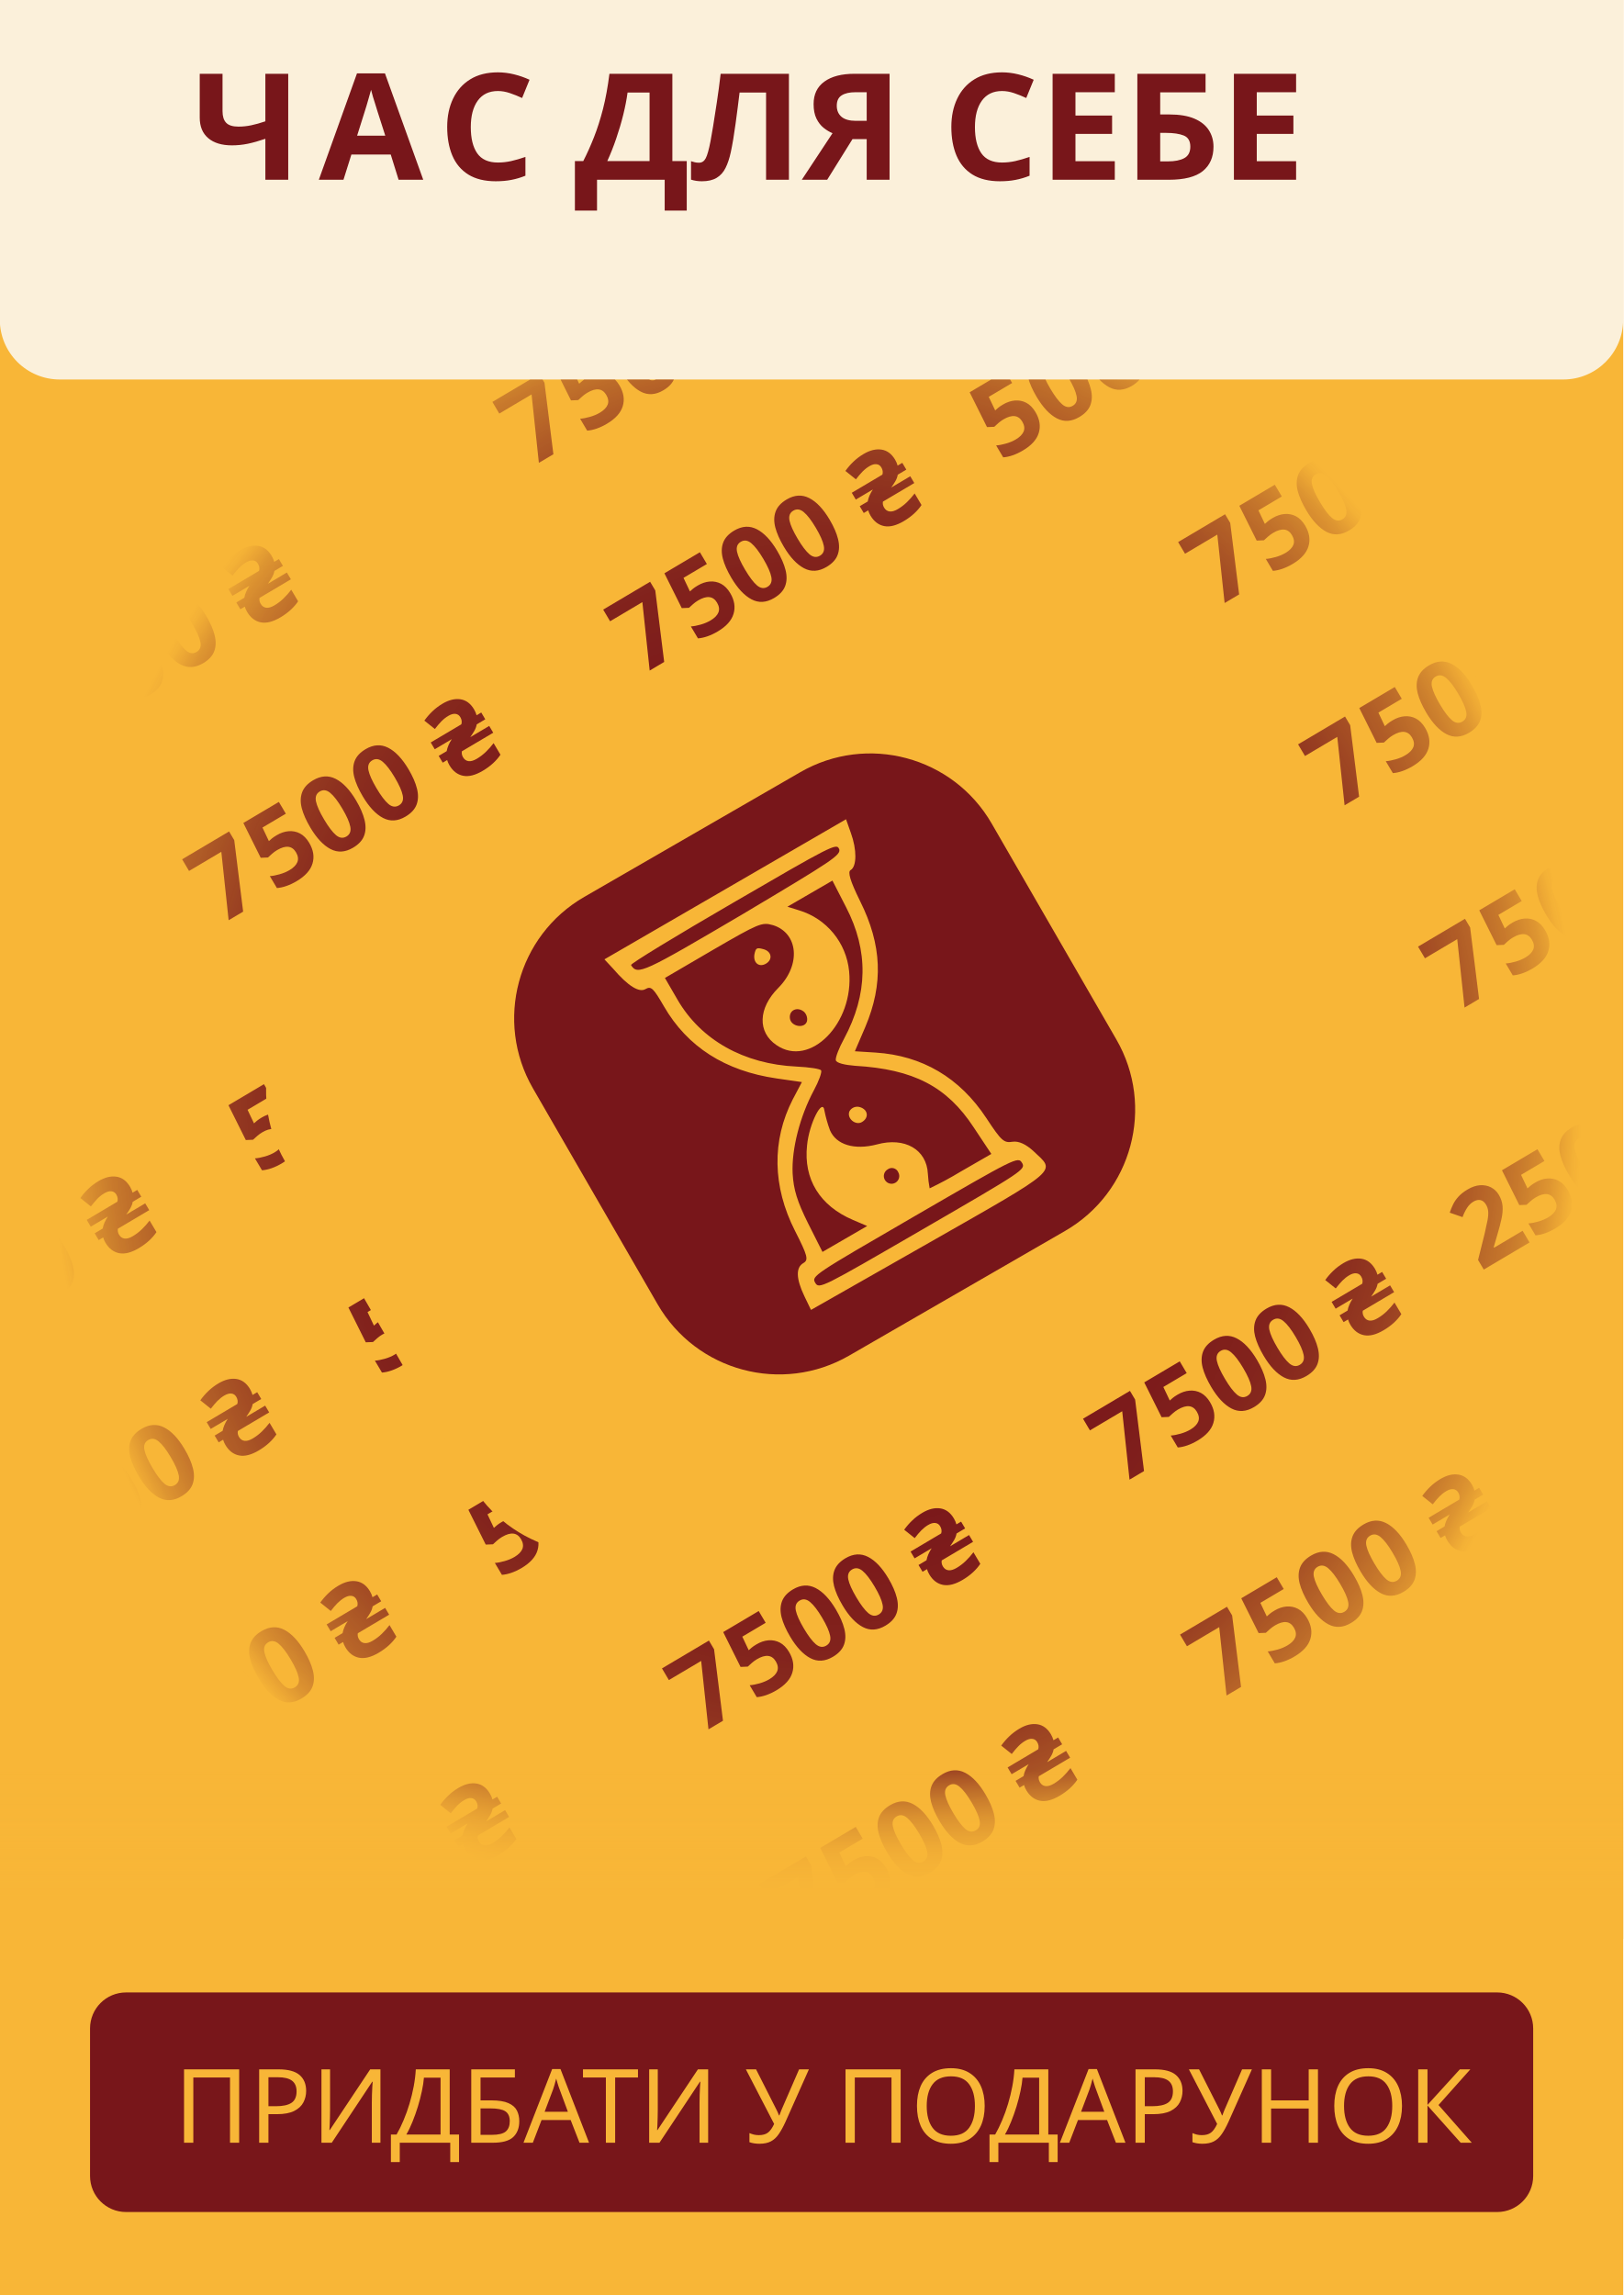
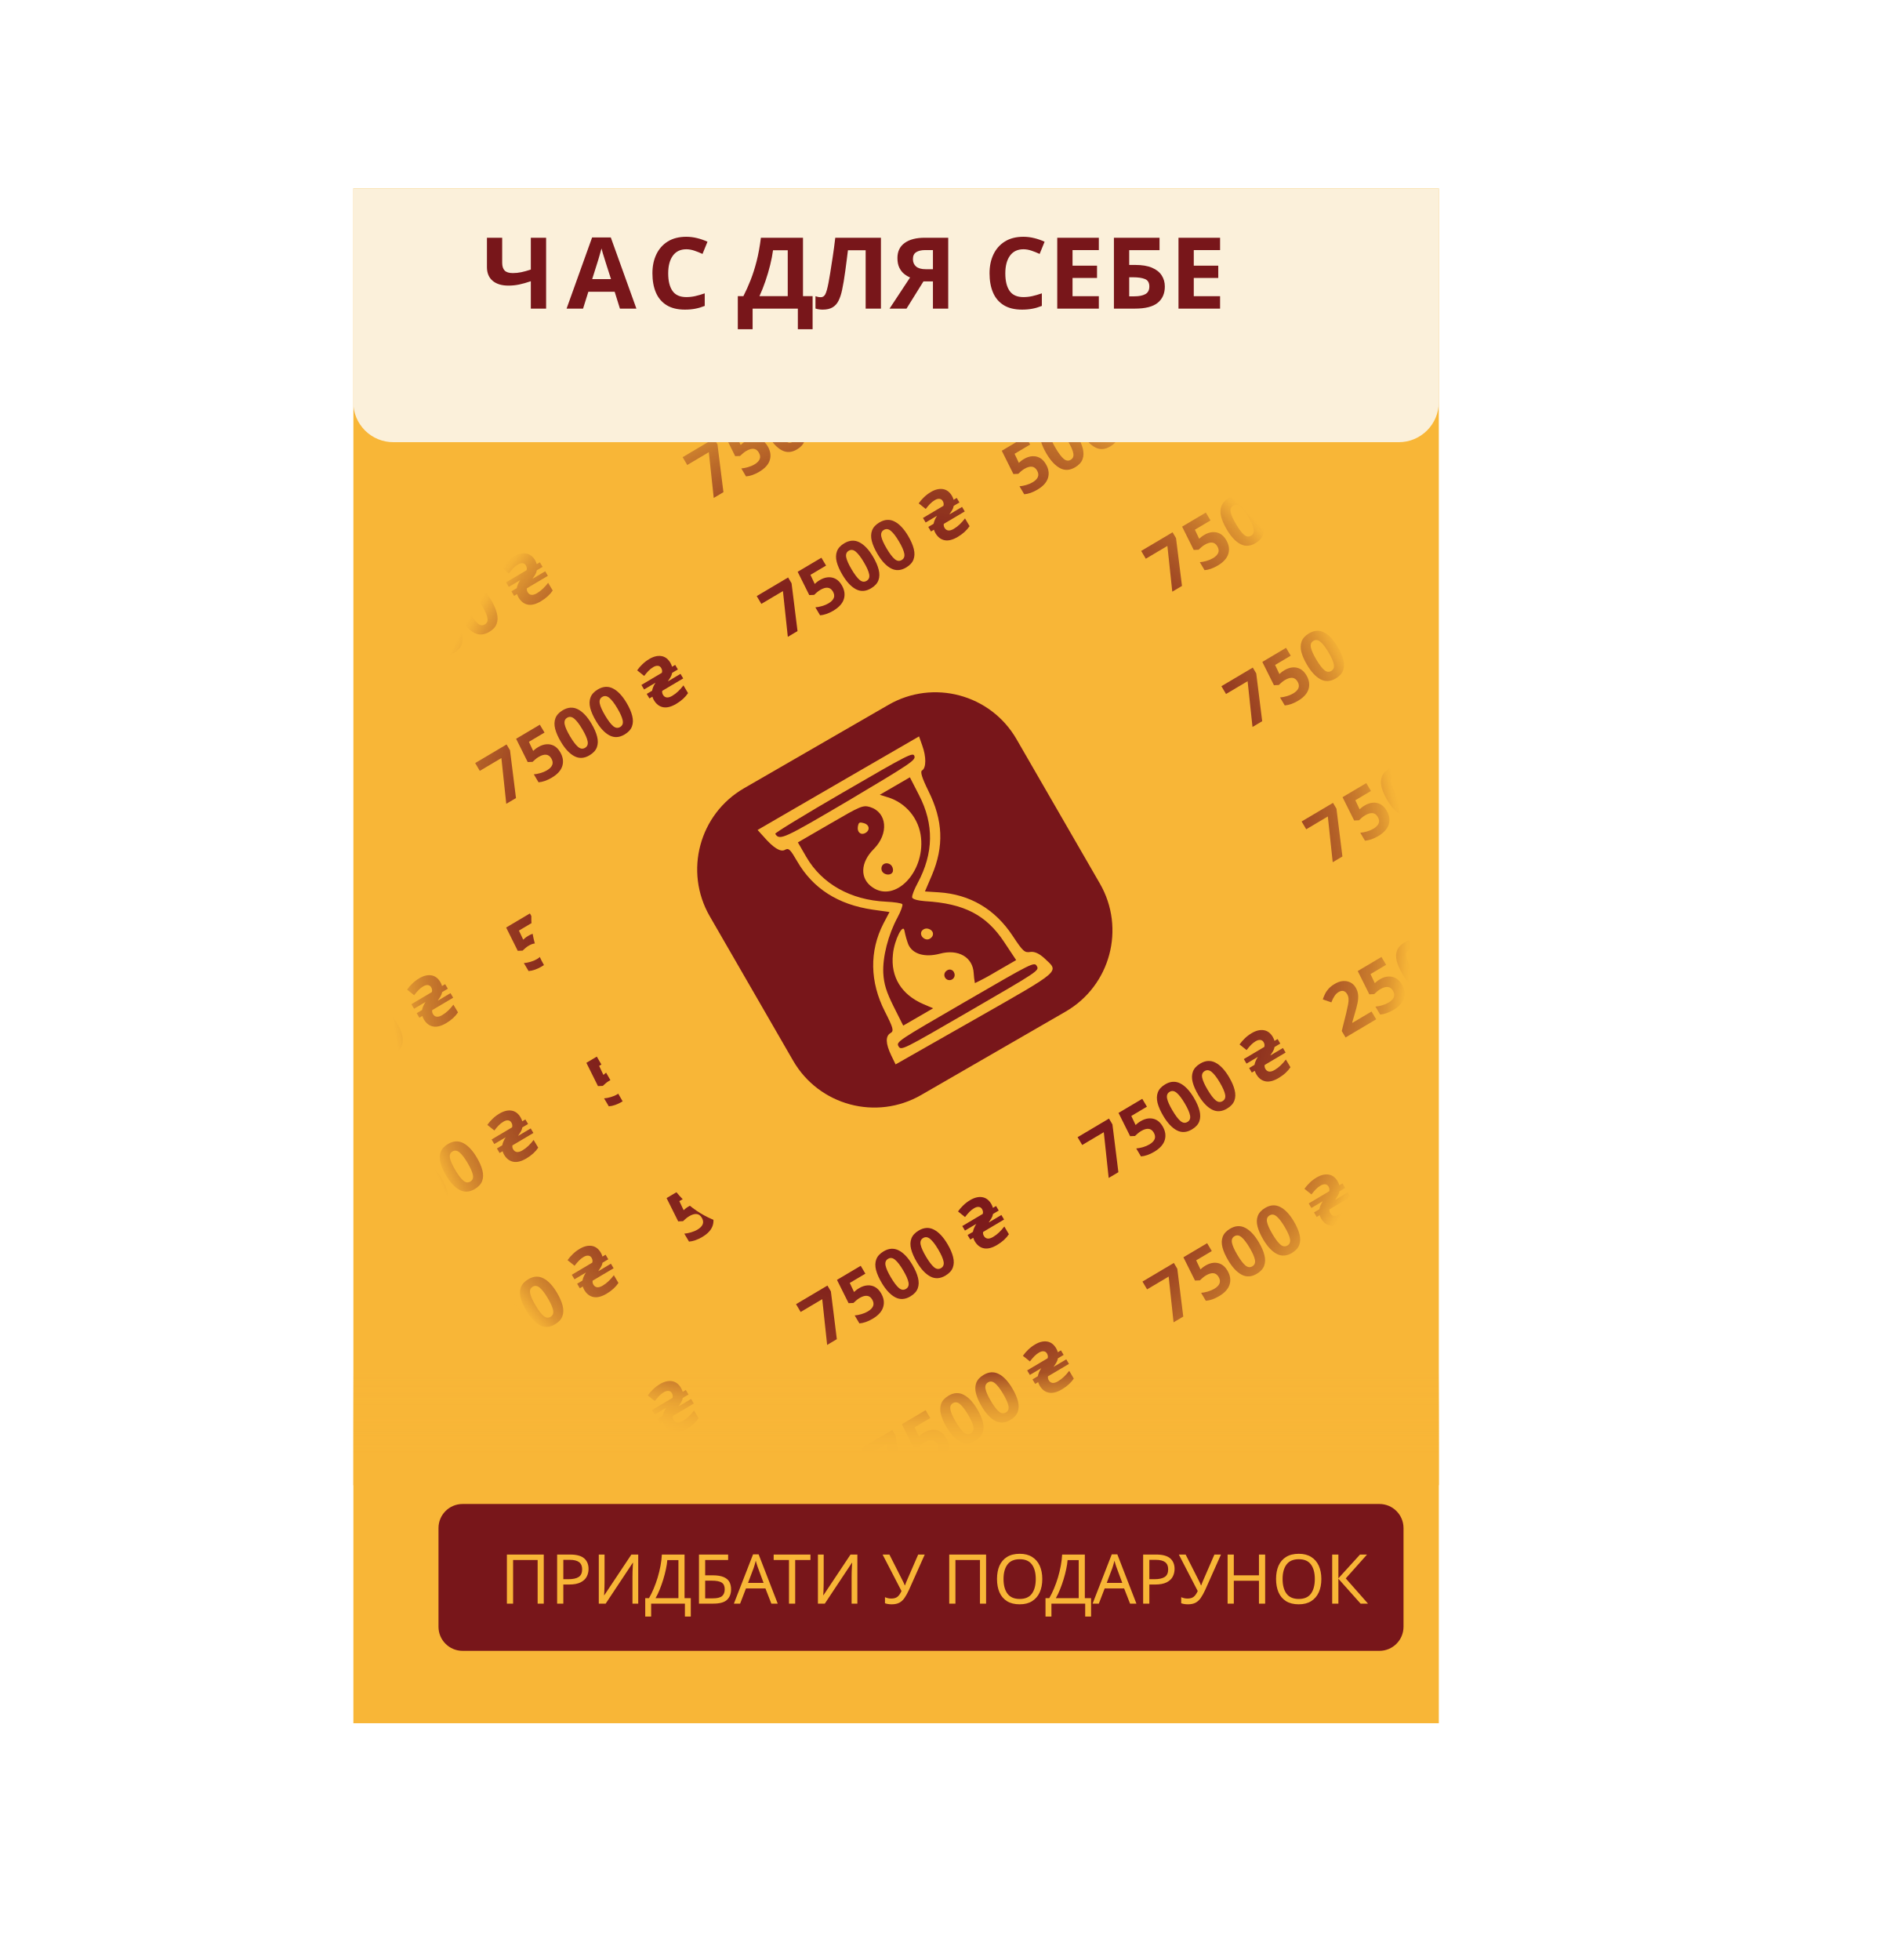
- <svg xmlns="http://www.w3.org/2000/svg" viewBox="137.05 73.06 420.96 595.2">
+ <svg xmlns="http://www.w3.org/2000/svg" id="Слой_1" data-name="Слой 1" viewBox="0 0 734.5 760.08">
  <defs>
    <style>.cls-1{fill:url(#Безымянный_градиент_29);}.cls-2{fill:none;}.cls-14,.cls-3{fill:#f8b637;}.cls-4{fill:#fbf0da;}.cls-5{font-size:38.48px;}.cls-13,.cls-5,.cls-9{fill:#78161a;}.cls-5,.cls-9{font-family:TTNooks-Black, TT Nooks;font-weight:800;}.cls-6{letter-spacing:-0.03em;}.cls-7{mask:url(#mask);}.cls-8{clip-path:url(#clip-path);}.cls-9{font-size:27.66px;}.cls-10{letter-spacing:-0.03em;}.cls-11{letter-spacing:-0.03em;}.cls-12{letter-spacing:0em;}.cls-14{font-size:26.65px;font-family:ArchiveUkr-Regular, Archive Ukr;}.cls-15{fill:url(#Безымянный_градиент_15);}.cls-16{filter:url(#luminosity-invert-noclip);}</style>
-     <radialGradient id="Безымянный_градиент_29" cx="227.09" cy="282" r="196.78" gradientTransform="translate(-17.9 -29.01) scale(1.01 1.12)" gradientUnits="userSpaceOnUse">
+     <radialGradient id="Безымянный_градиент_29" cx="285.19" cy="370.97" r="196.78" gradientTransform="translate(3.35 -35.05) scale(1.01 1.12)" gradientUnits="userSpaceOnUse">
      <stop offset="0.09" />
      <stop offset="0.43" stop-color="#020202" />
      <stop offset="0.55" stop-color="#090909" />
      <stop offset="0.64" stop-color="#141414" />
      <stop offset="0.71" stop-color="#252525" />
      <stop offset="0.77" stop-color="#3b3b3b" />
      <stop offset="0.82" stop-color="#575757" />
      <stop offset="0.87" stop-color="#777" />
      <stop offset="0.92" stop-color="#9d9d9d" />
      <stop offset="0.96" stop-color="#c8c8c8" />
      <stop offset="0.99" stop-color="#f6f6f6" />
      <stop offset="1" stop-color="#fff" />
    </radialGradient>
-     <filter id="luminosity-invert-noclip" x="-137.05" y="-73.06" width="734.5" height="760.08" filterUnits="userSpaceOnUse" color-interpolation-filters="sRGB">
+     <filter id="luminosity-invert-noclip" x="-57.12" y="20.43" width="734.5" height="760.08" filterUnits="userSpaceOnUse" color-interpolation-filters="sRGB">
      <feColorMatrix values="-1 0 0 0 1 0 -1 0 0 1 0 0 -1 0 1 0 0 0 1 0" result="invert" />
      <feFlood flood-color="#fff" result="bg" />
      <feBlend in="invert" in2="bg" />
    </filter>
    <mask id="mask" x="0" y="0" width="734.5" height="760.08" maskUnits="userSpaceOnUse">
      <g class="cls-16">
-         <g transform="translate(137.05 73.06)">
-           <rect class="cls-1" x="-0.46" y="81.94" width="423.83" height="409.01" />
+         <g transform="translate(57.12 -20.43)">
+           <rect class="cls-1" x="79.47" y="175.43" width="423.83" height="409.01" />
        </g>
      </g>
    </mask>
-     <clipPath id="clip-path" transform="translate(137.05 73.06)">
-       <rect class="cls-2" y="98.42" width="420.96" height="391.66" />
+     <clipPath id="clip-path" transform="translate(57.12 -20.43)">
+       <rect class="cls-2" x="79.93" y="191.91" width="420.96" height="391.66" />
    </clipPath>
-     <linearGradient id="Безымянный_градиент_15" x1="1609.35" y1="-821.54" x2="1652.94" y2="-821.54" gradientTransform="translate(-1420.66 1302.62)" gradientUnits="userSpaceOnUse">
+     <linearGradient id="Безымянный_градиент_15" x1="-559.9" y1="1435.94" x2="-516.3" y2="1435.94" gradientTransform="translate(828.51 -861.37)" gradientUnits="userSpaceOnUse">
      <stop offset="0.25" stop-color="#f8b637" />
      <stop offset="0.35" stop-color="#f8b637" stop-opacity="0.98" />
      <stop offset="0.44" stop-color="#f8b637" stop-opacity="0.94" />
      <stop offset="0.54" stop-color="#f8b637" stop-opacity="0.86" />
      <stop offset="0.63" stop-color="#f8b637" stop-opacity="0.74" />
      <stop offset="0.73" stop-color="#f8b637" stop-opacity="0.6" />
      <stop offset="0.82" stop-color="#f8b637" stop-opacity="0.42" />
      <stop offset="0.91" stop-color="#f8b637" stop-opacity="0.22" />
      <stop offset="1" stop-color="#f8b637" stop-opacity="0" />
    </linearGradient>
  </defs>
-   <g id="Слой_2" data-name="Слой 2">
-     <g id="Mustard">
-       <rect id="Body" class="cls-3" x="137.05" y="73.06" width="420.96" height="595.2" />
-       <path id="HeaderBlock" class="cls-4" d="M137,73.06H558a0,0,0,0,1,0,0v82.89a15.53,15.53,0,0,1-15.53,15.53H152.58A15.53,15.53,0,0,1,137,155.95V73.06a0,0,0,0,1,0,0Z" />
-       <text class="cls-5" transform="translate(186.76 119.68) scale(1.02 1)">Ч<tspan class="cls-6" x="32.33" y="0">А</tspan>
-         <tspan x="62.73" y="0">С ДЛЯ СЕБЕ</tspan>
-       </text>
-       <g class="cls-7">
-         <g id="Price">
-           <g class="cls-8">
-             <text class="cls-9" transform="matrix(0.86, -0.51, 0.51, 0.86, 11.95, 279.25)">
-               <tspan xml:space="preserve">5000 ₴    2500 ₴   2500 ₴</tspan>
-               <tspan x="0" y="61" xml:space="preserve">5000 ₴    2500 ₴   </tspan>
-               <tspan class="cls-10" x="268.73" y="61">7</tspan>
-               <tspan x="285.47" y="61">500 ₴</tspan>
-               <tspan x="0" y="122" xml:space="preserve">5000 ₴    </tspan>
-               <tspan class="cls-10" x="139" y="122">7</tspan>
-               <tspan x="155.73" y="122" xml:space="preserve">500 ₴   </tspan>
-               <tspan class="cls-11" x="265.97" y="122">7</tspan>
-               <tspan x="282.7" y="122" xml:space="preserve">500 ₴   5000 ₴</tspan>
-               <tspan x="0" y="183" xml:space="preserve">5000 ₴    5000 ₴   5000 ₴   </tspan>
-               <tspan class="cls-10" x="403.17" y="183">7</tspan>
-               <tspan x="419.9" y="183">500 ₴</tspan>
-               <tspan x="0" y="244" xml:space="preserve">5000 ₴    5000 ₴   5000 ₴   </tspan>
-               <tspan class="cls-10" x="403.17" y="244">7</tspan>
-               <tspan x="419.9" y="244">500 ₴</tspan>
-               <tspan x="0" y="305" xml:space="preserve">5000 ₴    5000 ₴   5000 ₴   </tspan>
-               <tspan class="cls-10" x="403.17" y="305">7</tspan>
-               <tspan x="419.9" y="305">500 ₴</tspan>
-               <tspan x="0" y="366" xml:space="preserve">5000 ₴    </tspan>
-               <tspan class="cls-10" x="139" y="366">7</tspan>
-               <tspan x="155.73" y="366" xml:space="preserve">500 ₴   </tspan>
-               <tspan class="cls-11" x="265.97" y="366">7</tspan>
-               <tspan x="282.7" y="366" xml:space="preserve">500 ₴   2500 ₴</tspan>
-               <tspan x="0" y="427" xml:space="preserve">5000 ₴   </tspan>
-               <tspan class="cls-11" x="132.08" y="427">7</tspan>
-               <tspan class="cls-12" x="148.82" y="427" xml:space="preserve">500 ₴   </tspan>
-               <tspan class="cls-10" x="259.05" y="427">7</tspan>
-               <tspan x="275.78" y="427" xml:space="preserve">500 ₴   5000 ₴</tspan>
-               <tspan x="0" y="488" xml:space="preserve">5000 ₴    5000 ₴   5000 ₴</tspan>
-               <tspan x="0" y="549" xml:space="preserve">5000 ₴    5000 ₴   5000 ₴   </tspan>
-             </text>
-           </g>
-         </g>
+   <rect id="Body" class="cls-3" x="137.05" y="73.06" width="420.96" height="595.2" />
+   <path id="HeaderBlock" class="cls-4" d="M137,73.06H558a0,0,0,0,1,0,0v82.89a15.53,15.53,0,0,1-15.53,15.53H152.58A15.53,15.53,0,0,1,137,155.95V73.06a0,0,0,0,1,0,0Z" />
+   <text class="cls-5" transform="translate(186.76 119.68) scale(1.02 1)">Ч<tspan class="cls-6" x="32.33" y="0">А</tspan>
+     <tspan x="62.73" y="0">С ДЛЯ СЕБЕ</tspan>
+   </text>
+   <g class="cls-7">
+     <g id="Price">
+       <g class="cls-8">
+         <text class="cls-9" transform="matrix(0.86, -0.51, 0.51, 0.86, 11.95, 279.25)">
+           <tspan xml:space="preserve">5000 ₴    2500 ₴   2500 ₴</tspan>
+           <tspan x="0" y="61" xml:space="preserve">5000 ₴    2500 ₴   </tspan>
+           <tspan class="cls-10" x="268.73" y="61">7</tspan>
+           <tspan x="285.47" y="61">500 ₴</tspan>
+           <tspan x="0" y="122" xml:space="preserve">5000 ₴    </tspan>
+           <tspan class="cls-10" x="139" y="122">7</tspan>
+           <tspan x="155.73" y="122" xml:space="preserve">500 ₴   </tspan>
+           <tspan class="cls-11" x="265.97" y="122">7</tspan>
+           <tspan x="282.7" y="122" xml:space="preserve">500 ₴   5000 ₴</tspan>
+           <tspan x="0" y="183" xml:space="preserve">5000 ₴    5000 ₴   5000 ₴   </tspan>
+           <tspan class="cls-10" x="403.17" y="183">7</tspan>
+           <tspan x="419.9" y="183">500 ₴</tspan>
+           <tspan x="0" y="244" xml:space="preserve">5000 ₴    5000 ₴   5000 ₴   </tspan>
+           <tspan class="cls-10" x="403.17" y="244">7</tspan>
+           <tspan x="419.9" y="244">500 ₴</tspan>
+           <tspan x="0" y="305" xml:space="preserve">5000 ₴    5000 ₴   5000 ₴   </tspan>
+           <tspan class="cls-10" x="403.17" y="305">7</tspan>
+           <tspan x="419.9" y="305">500 ₴</tspan>
+           <tspan x="0" y="366" xml:space="preserve">5000 ₴    </tspan>
+           <tspan class="cls-10" x="139" y="366">7</tspan>
+           <tspan x="155.73" y="366" xml:space="preserve">500 ₴   </tspan>
+           <tspan class="cls-11" x="265.97" y="366">7</tspan>
+           <tspan x="282.7" y="366" xml:space="preserve">500 ₴   2500 ₴</tspan>
+           <tspan x="0" y="427" xml:space="preserve">5000 ₴   </tspan>
+           <tspan class="cls-11" x="132.08" y="427">7</tspan>
+           <tspan class="cls-12" x="148.82" y="427" xml:space="preserve">500 ₴   </tspan>
+           <tspan class="cls-10" x="259.05" y="427">7</tspan>
+           <tspan x="275.78" y="427" xml:space="preserve">500 ₴   5000 ₴</tspan>
+           <tspan x="0" y="488" xml:space="preserve">5000 ₴    5000 ₴   5000 ₴</tspan>
+           <tspan x="0" y="549" xml:space="preserve">5000 ₴    5000 ₴   5000 ₴   </tspan>
+         </text>
      </g>
-       <rect id="LogoBlockMask" class="cls-3" x="80.08" y="191.59" width="266.99" height="169.02" rx="36.35" transform="translate(27.61 216.83) rotate(-30)" />
-       <rect id="LogoBlock" class="cls-13" x="145.18" y="207.24" width="137.37" height="137.37" rx="36.35" transform="translate(27.74 216.96) rotate(-30)" />
-       <g id="Logo">
-         <path class="cls-3" d="M159,251.22c3.91,4.55,6.75,6.26,8.39,5.3,1.48-.85,2.05-.26,4.81,4.5,6.07,10.47,15.82,16.72,29.2,18.67l6.56.94-2.37,4.49c-5.47,10.69-5.27,22.6.59,34.11,3.27,6.43,3.56,7.53,2.18,8.33-2,1.15-1.95,4,.26,8.63l1.7,3.53L241,322.27c34.32-19.56,32.74-18.3,27.07-23.68-2-1.85-3.88-2.72-5.48-2.48-2.22.36-2.88-.18-6.79-6.13-6.93-10.54-16.69-16.21-28.7-17l-5.4-.34,2.71-6.31c4.72-11.18,4.33-21.23-1.35-32.62-2.62-5.31-3.25-7.6-2.47-8.05,1.64-.95,1.64-5.34.07-9.64l-1.25-3.55-31.31,18.16L156.75,248.8Zm58.61-31.1c.59,1.62-1.43,2.91-25.07,17-25.77,15.17-27.2,15.89-28.89,13.17-.2-.35,11.76-7.63,26.55-16.21C215.25,219.5,217,218.59,217.57,220.12Zm-17.19,19.8c6.62,2.05,7.36,10.29,1.45,16.26-5.27,5.26-5.47,11.5-.51,14.86,8.71,6,20.17-5.68,18.85-19.13a18.35,18.35,0,0,0-13-15.82l-3-.94,5.79-3.36,5.88-3.41,3.52,6.86c5.9,11.38,5.7,22.59-.52,34.18-1.29,2.36-2.22,4.75-2.13,5.51s2.37,1.28,5,1.48c15.2.89,23.81,5.38,30.74,15.93l4.6,6.93-8,4.61a90,90,0,0,1-8,4.31,29.78,29.78,0,0,1-.46-3.78c-.3-6.3-6-9.58-13.2-7.61-5.82,1.53-10.57.12-12.19-3.68a33.74,33.74,0,0,1-1.43-5.06c-.45-3.56-4,3.38-4.51,9-.94,8.75,3.3,15.66,11.91,19.33l3.68,1.57-5.8,3.36-5.79,3.36-3.74-7.43c-2.81-5.65-3.76-8.68-4-12.92-.3-6.3,1.9-14.86,5.52-21.58,1.28-2.37,2.12-4.71,1.87-5.14s-3.14-.84-6.38-1c-13.66-.63-24.8-6.89-30.87-17.35l-3.26-5.63L185,246.29C196.68,239.52,197.6,239.1,200.38,239.92Zm8,22.4a2.7,2.7,0,0,1,.87,2.5c-.55,2.05-4.12,1.46-4.43-.67S206.7,261,208.4,262.32ZM232.94,304a2,2,0,1,1-2.74-.72A1.8,1.8,0,0,1,232.94,304Zm32.11-2.43c1,1.73.4,2.08-25.82,17.28s-26.81,15.55-27.82,13.82-.39-2.08,25.82-17.28S264.05,299.87,265.05,301.6Z" transform="translate(137.05 73.06)" />
-         <path class="cls-3" d="M195.65,247.51c-.36,2.18,1.2,3.47,3,2.41s1.5-3.18-.68-3.76C196.21,245.69,196,245.84,195.65,247.51Z" transform="translate(137.05 73.06)" />
-         <path class="cls-3" d="M220.35,288.1c-.92,1.81,1.45,3.9,3.18,2.9,1.9-1.11,1.59-3.24-.51-3.87A2.34,2.34,0,0,0,220.35,288.1Z" transform="translate(137.05 73.06)" />
-       </g>
-       <rect id="Button" class="cls-13" x="160.4" y="589.79" width="374.26" height="56.95" rx="9.34" />
-       <text class="cls-14" transform="translate(182.2 628.77)">ПРИДБАТИ У ПОДАРУНОК</text>
-       <rect id="LowMask" class="cls-15" x="188.68" y="270.6" width="43.59" height="420.96" transform="translate(-133.55 764.62) rotate(-90)" />
    </g>
  </g>
+   <rect id="LogoBlockMask" class="cls-3" x="160.01" y="285.08" width="266.99" height="169.02" rx="36.35" transform="translate(-88.35 175.84) rotate(-30)" />
+   <rect id="LogoBlock" class="cls-13" x="225.11" y="300.73" width="137.37" height="137.37" rx="36.35" transform="translate(-88.23 175.96) rotate(-30)" />
+   <g id="Logo">
+     <path class="cls-3" d="M238.89,344.71c3.91,4.55,6.75,6.26,8.39,5.3,1.47-.85,2.05-.26,4.81,4.5,6.07,10.47,15.82,16.72,29.2,18.67l6.56.93-2.37,4.5c-5.47,10.69-5.27,22.59.59,34.1,3.27,6.43,3.56,7.54,2.18,8.34-2,1.15-1.95,4,.26,8.63l1.7,3.52,30.69-17.45c34.32-19.55,32.74-18.29,27.07-23.67-2-1.85-3.88-2.72-5.48-2.49-2.22.37-2.88-.18-6.79-6.12-6.93-10.55-16.69-16.21-28.7-17l-5.4-.34,2.7-6.31c4.73-11.18,4.33-21.24-1.34-32.62-2.62-5.31-3.25-7.6-2.47-8,1.64-1,1.64-5.34.07-9.64L299.31,306,268,324.13l-31.31,18.16Zm58.61-31.1c.59,1.62-1.43,2.91-25.07,17-25.77,15.17-27.2,15.89-28.89,13.17-.21-.35,11.76-7.63,26.55-16.21C295.17,313,297,312.08,297.5,313.61ZM280.31,333.4c6.62,2.06,7.36,10.3,1.45,16.27-5.27,5.25-5.47,11.49-.51,14.86,8.71,6.05,20.17-5.68,18.84-19.13a18.32,18.32,0,0,0-13-15.82l-3-.94,5.79-3.36,5.88-3.41,3.52,6.86c5.9,11.37,5.7,22.59-.53,34.18-1.28,2.36-2.21,4.75-2.12,5.5s2.37,1.29,5,1.49c15.2.89,23.81,5.38,30.74,15.92l4.6,6.93-8,4.62a90,90,0,0,1-8,4.31,29.77,29.77,0,0,1-.46-3.79c-.3-6.29-6-9.57-13.2-7.6-5.82,1.52-10.57.12-12.19-3.68a33.5,33.5,0,0,1-1.43-5.07c-.45-3.55-4,3.39-4.51,9-.94,8.75,3.3,15.65,11.91,19.33l3.68,1.57-5.8,3.36-5.8,3.36-3.73-7.43c-2.81-5.65-3.76-8.69-4-12.93-.3-6.3,1.9-14.86,5.52-21.58,1.28-2.36,2.12-4.7,1.87-5.13s-3.14-.84-6.38-1c-13.66-.63-24.8-6.89-30.87-17.35l-3.26-5.63,12.54-7.27C276.61,333,277.53,332.59,280.31,333.4Zm8,22.4a2.71,2.71,0,0,1,.87,2.5c-.55,2.05-4.12,1.47-4.43-.66S286.63,354.48,288.33,355.8Zm24.54,41.72a2,2,0,1,1-2.74-.72A1.8,1.8,0,0,1,312.87,397.52ZM345,395.09c1,1.73.4,2.08-25.82,17.28s-26.81,15.55-27.82,13.82-.39-2.08,25.82-17.28S344,393.35,345,395.09Z" transform="translate(57.12 -20.43)" />
+     <path class="cls-3" d="M275.58,341c-.36,2.17,1.2,3.47,3,2.41s1.5-3.18-.68-3.76C276.14,339.17,275.88,339.32,275.58,341Z" transform="translate(57.12 -20.43)" />
+     <path class="cls-3" d="M300.28,381.59c-.92,1.8,1.45,3.9,3.18,2.89,1.9-1.1,1.59-3.23-.51-3.86A2.34,2.34,0,0,0,300.28,381.59Z" transform="translate(57.12 -20.43)" />
+   </g>
+   <rect id="Button" class="cls-13" x="170.06" y="583.24" width="374.26" height="56.95" rx="9.34" />
+   <text class="cls-14" transform="translate(194.01 621.88)">ПРИДБАТИ У ПОДАРУНОК</text>
+   <rect id="LowMask" class="cls-15" x="268.61" y="364.09" width="43.59" height="420.96" transform="translate(-227.04 844.55) rotate(-90)" />
</svg>
